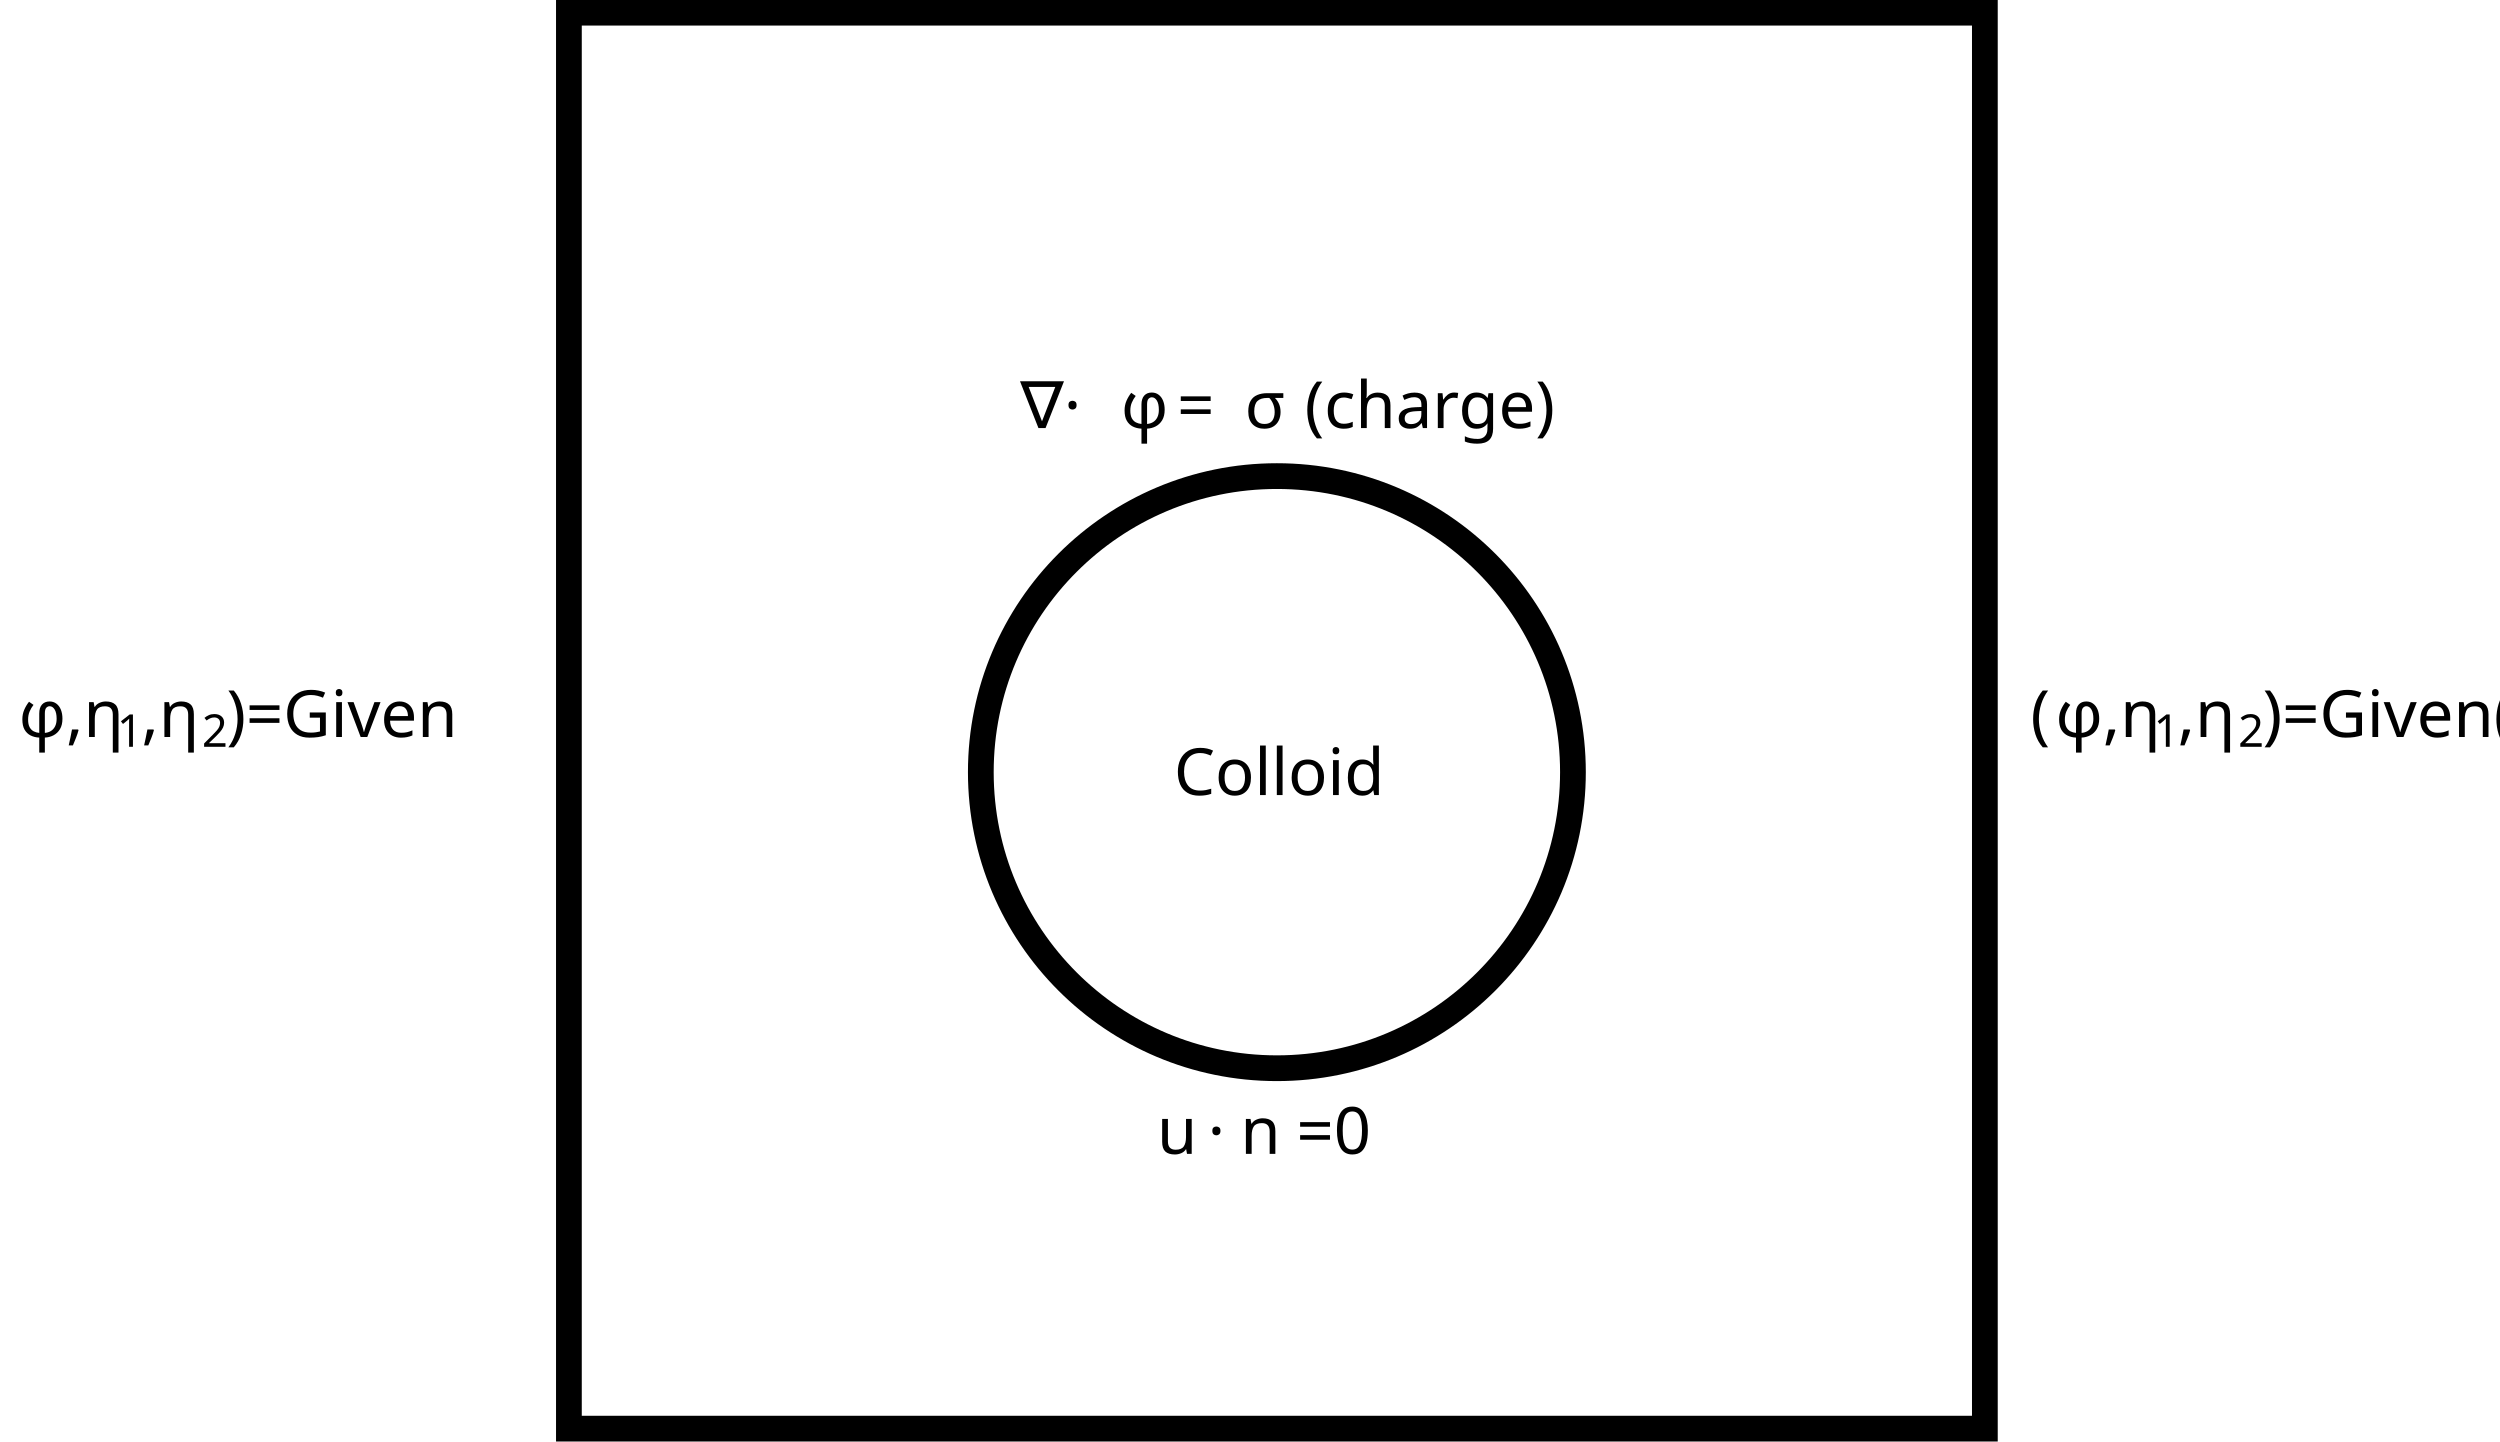
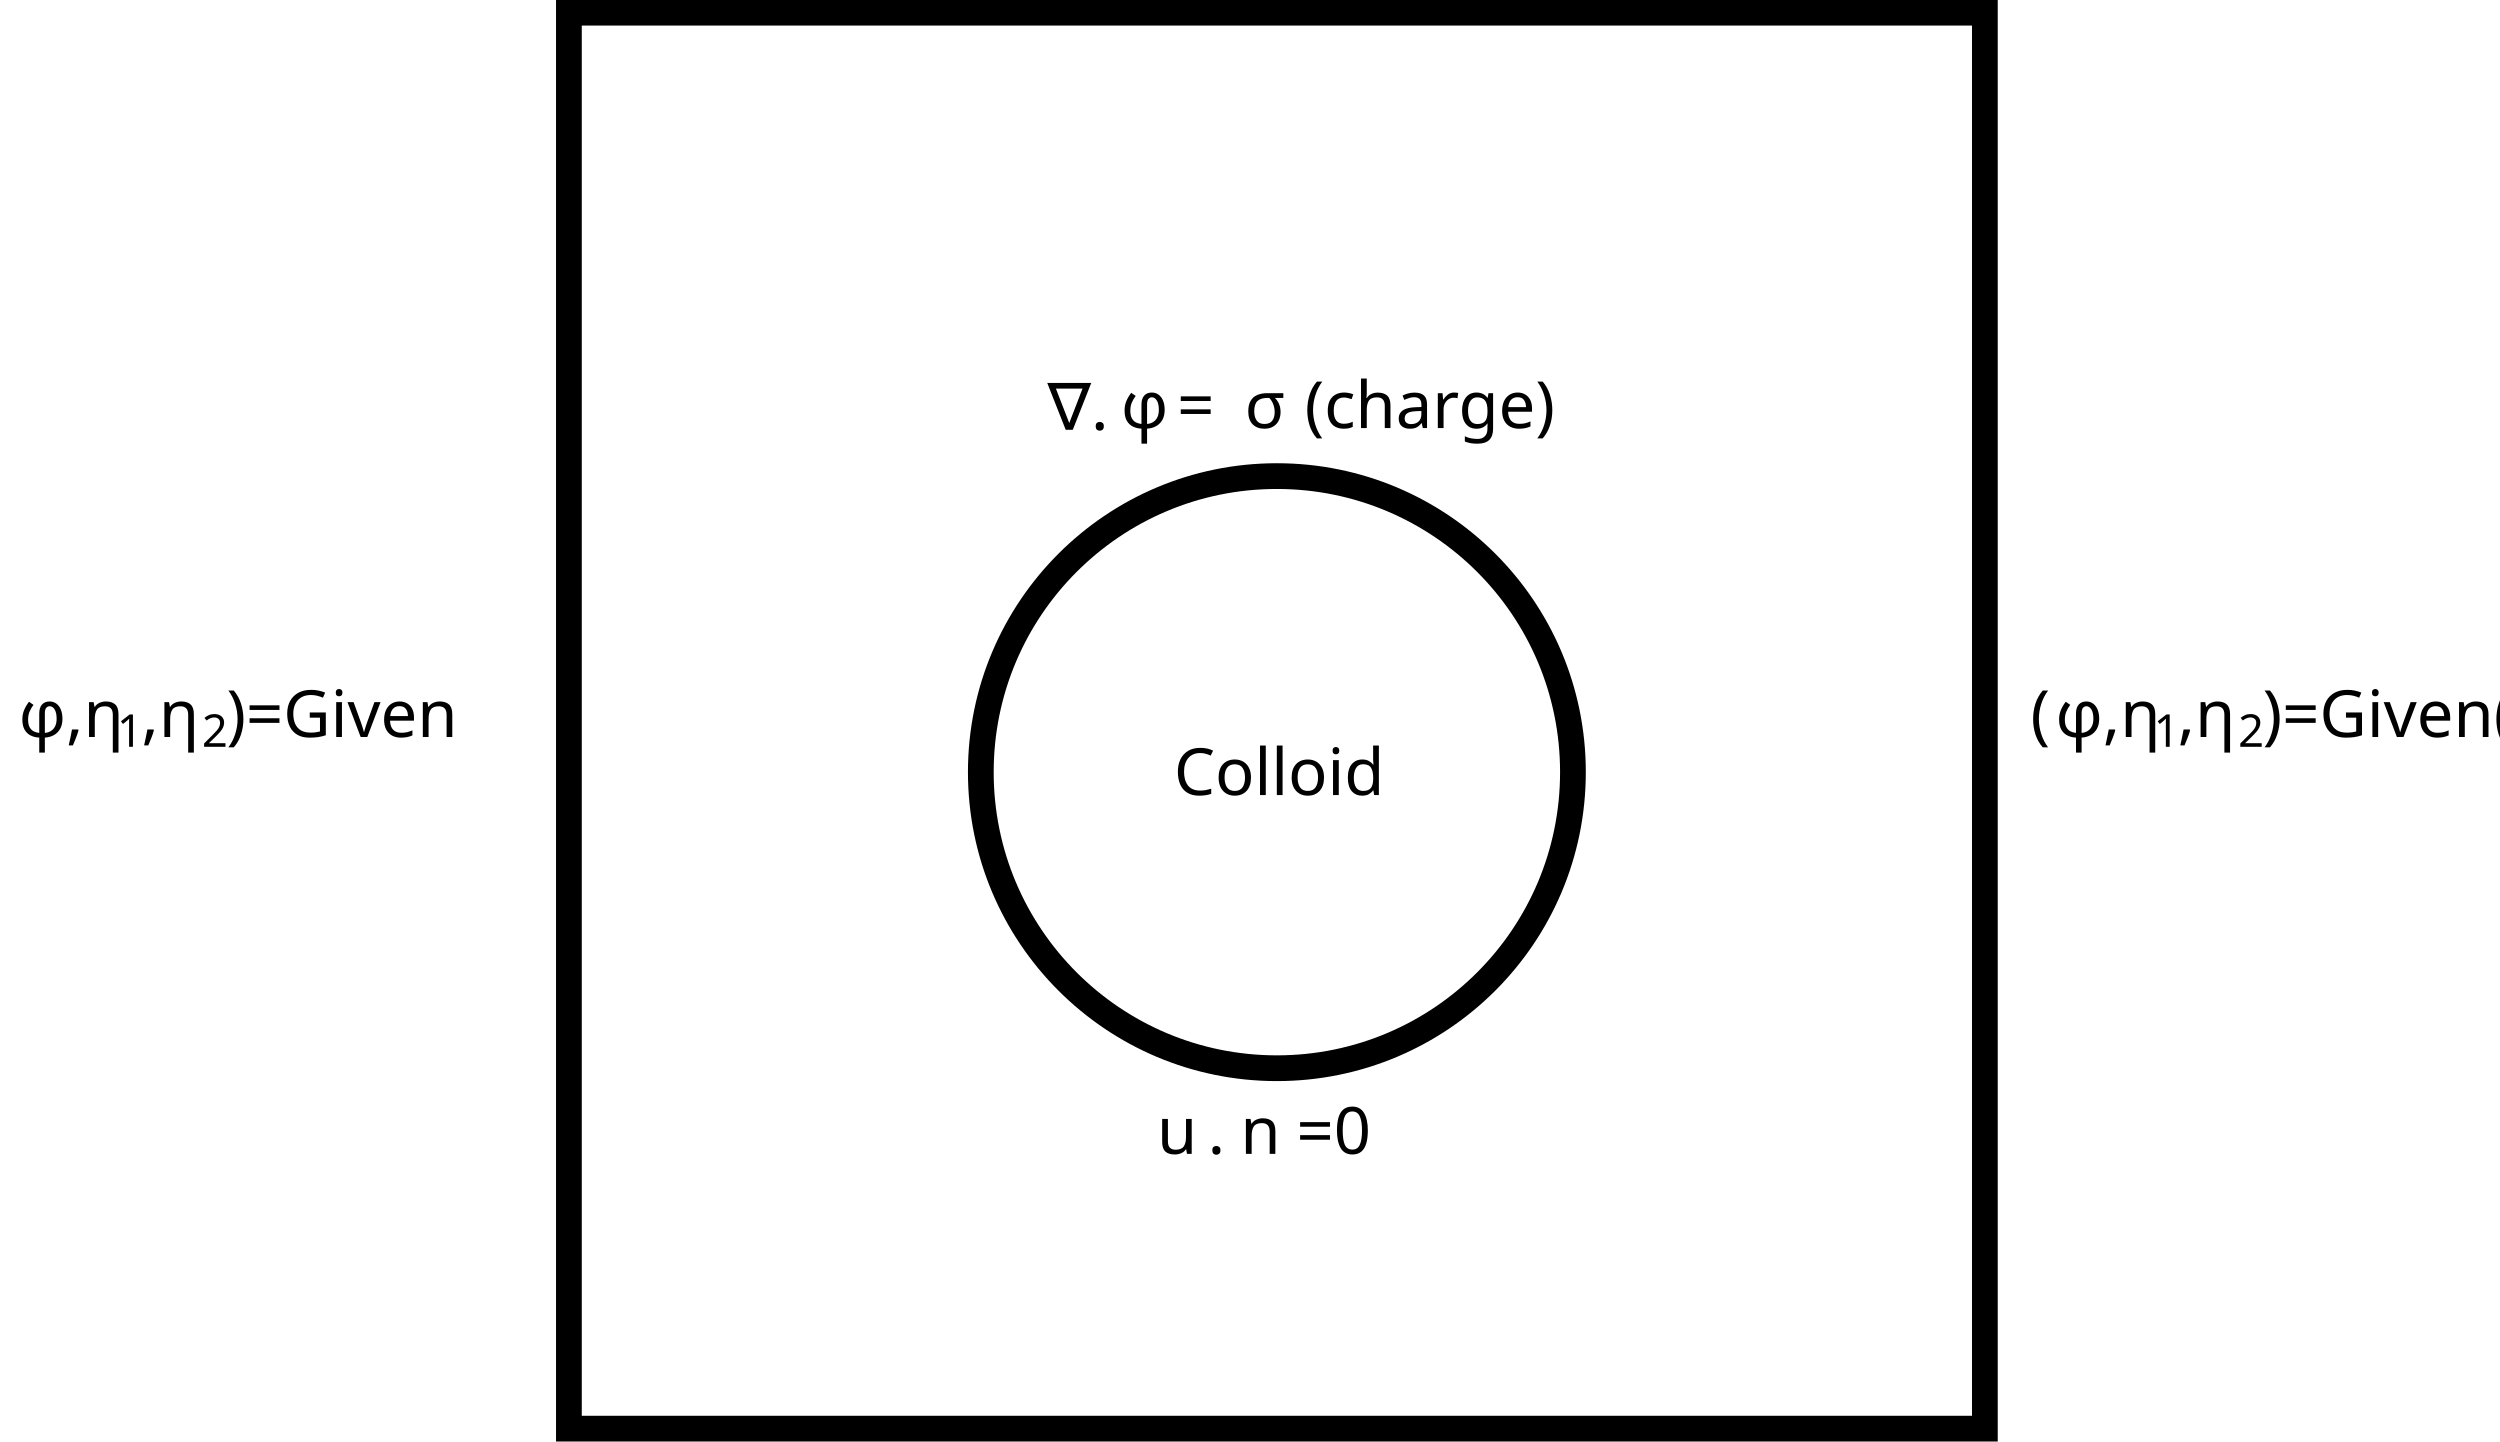
<svg xmlns="http://www.w3.org/2000/svg" viewBox="0 0 734.04 423.307" height="423.307" width="734.04" xml:space="preserve" id="svg2" version="1.1">
  <defs id="defs6" />
  <g transform="matrix(1.333333,0,0,-1.333333,0,423.3067)" id="g10">
    <g transform="scale(0.1)" id="g12">
      <path id="path14" style="fill:none;stroke:#000000;stroke-width:56.692;stroke-linecap:butt;stroke-linejoin:miter;stroke-miterlimit:10;stroke-dasharray:none;stroke-opacity:1" d="M 1252.79,1587.8 V 3146.86 H 4370.9 V 28.742 H 1252.79 Z" />
      <path id="path16" style="fill:none;stroke:#000000;stroke-width:56.692;stroke-linecap:butt;stroke-linejoin:miter;stroke-miterlimit:10;stroke-dasharray:none;stroke-opacity:1" d="m 3463.81,1474.42 v 0 c 0,360.07 -291.9,651.96 -651.97,651.96 -360.07,0 -651.96,-291.89 -651.96,-651.96 0,-360.07 291.89,-651.971 651.96,-651.971 360.07,0 651.97,291.901 651.97,651.971 z" />
      <g transform="scale(10)" id="g18">
-         <text id="text22" style="font-variant:normal;font-weight:normal;font-size:14.346px;font-family:CMSY10;-inkscape-font-specification:CMSY10;writing-mode:lr-tb;fill:#000000;fill-opacity:1;fill-rule:nonzero;stroke:none" transform="matrix(1,0,0,-1,224.664,223.211)">
-           <tspan id="tspan20" y="0" x="0 15.12">∇·</tspan>
+         <text id="text22" style="font-variant:normal;font-weight:normal;font-size:14.346px;font-family:CMSY10;-inkscape-font-specification:CMSY10;writing-mode:lr-tb;fill:#000000;fill-opacity:1;fill-rule:nonzero;stroke:none" transform="scale(1,-1)" x="230.664" y="-222.836">
+           <tspan id="tspan20" y="-222.836" x="230.664">∇<tspan style="font-style:normal;font-variant:normal;font-weight:normal;font-stretch:normal;font-family:sans-serif;-inkscape-font-specification:sans-serif" id="tspan860">.</tspan>
+           </tspan>
        </text>
        <text id="text26" style="font-variant:normal;font-weight:normal;font-size:14.346px;font-family:CMMI12;-inkscape-font-specification:CMMI12;writing-mode:lr-tb;fill:#000000;fill-opacity:1;fill-rule:nonzero;stroke:none" transform="matrix(1,0,0,-1,246.864,223.211)">
          <tspan id="tspan24" y="0" x="0">φ</tspan>
        </text>
        <text id="text30" style="font-variant:normal;font-weight:normal;font-size:14.346px;font-family:CMR12;-inkscape-font-specification:CMR12;writing-mode:lr-tb;fill:#000000;fill-opacity:1;fill-rule:nonzero;stroke:none" transform="matrix(1,0,0,-1,259.2242,223.211)">
          <tspan id="tspan28" y="0" x="0">=</tspan>
        </text>
        <text id="text34" style="font-variant:normal;font-weight:normal;font-size:14.346px;font-family:CMMI12;-inkscape-font-specification:CMMI12;writing-mode:lr-tb;fill:#000000;fill-opacity:1;fill-rule:nonzero;stroke:none" transform="matrix(1,0,0,-1,274.1043,223.211)">
          <tspan id="tspan32" y="0" x="0">σ</tspan>
        </text>
        <text id="text38" style="font-variant:normal;font-weight:normal;font-size:14.346px;font-family:CMR12;-inkscape-font-specification:CMR12;writing-mode:lr-tb;fill:#000000;fill-opacity:1;fill-rule:nonzero;stroke:none" transform="matrix(1,0,0,-1,287.3043,223.211)">
          <tspan id="tspan36" y="0" x="0 5.52 11.4 19.2 26.28 31.8 38.88 45.12">(charge)</tspan>
        </text>
        <text id="text42" style="font-variant:normal;font-weight:normal;font-size:14.346px;font-family:CMMI12;-inkscape-font-specification:CMMI12;writing-mode:lr-tb;fill:#000000;fill-opacity:1;fill-rule:nonzero;stroke:none" transform="matrix(1,0,0,-1,254.784,63.391)">
          <tspan id="tspan40" y="0" x="0">u</tspan>
        </text>
        <text id="text46" style="font-variant:normal;font-weight:normal;font-size:14.346px;font-family:CMSY10;-inkscape-font-specification:CMSY10;writing-mode:lr-tb;fill:#000000;fill-opacity:1;fill-rule:nonzero;stroke:none" transform="matrix(1,0,0,-1,265.9442,63.391)">
-           <tspan id="tspan44" y="0" x="0">·</tspan>
+           <tspan id="tspan44" y="0" x="0" style="-inkscape-font-specification:sans-serif;font-family:sans-serif;font-weight:normal;font-style:normal;font-stretch:normal;font-variant:normal">.</tspan>
        </text>
        <text id="text50" style="font-variant:normal;font-weight:normal;font-size:14.346px;font-family:CMMI12;-inkscape-font-specification:CMMI12;writing-mode:lr-tb;fill:#000000;fill-opacity:1;fill-rule:nonzero;stroke:none" transform="matrix(1,0,0,-1,273.1442,63.391)">
          <tspan id="tspan48" y="0" x="0">n</tspan>
        </text>
        <text id="text56" style="font-variant:normal;font-weight:normal;font-size:14.346px;font-family:CMR12;-inkscape-font-specification:CMR12;writing-mode:lr-tb;fill:#000000;fill-opacity:1;fill-rule:nonzero;stroke:none" transform="matrix(1,0,0,-1,285.5044,63.391)">
          <tspan id="tspan52" y="0" x="0 14.88">=0</tspan>
          <tspan id="tspan54" y="-91.789" x="161.635">(</tspan>
        </text>
        <text id="text60" style="font-variant:normal;font-weight:normal;font-size:14.346px;font-family:CMMI12;-inkscape-font-specification:CMMI12;writing-mode:lr-tb;fill:#000000;fill-opacity:1;fill-rule:nonzero;stroke:none" transform="matrix(1,0,0,-1,452.6593,155.1797)">
          <tspan id="tspan58" y="0" x="0 8.28 14.64">φ,η</tspan>
        </text>
        <text id="text64" style="font-variant:normal;font-weight:normal;font-size:9.963px;font-family:CMR10;-inkscape-font-specification:CMR10;writing-mode:lr-tb;fill:#000000;fill-opacity:1;fill-rule:nonzero;stroke:none" transform="matrix(1,0,0,-1,474.2593,153.0195)">
          <tspan id="tspan62" y="0" x="0">1</tspan>
        </text>
        <text id="text68" style="font-variant:normal;font-weight:normal;font-size:14.346px;font-family:CMMI12;-inkscape-font-specification:CMMI12;writing-mode:lr-tb;fill:#000000;fill-opacity:1;fill-rule:nonzero;stroke:none" transform="matrix(1,0,0,-1,479.5394,155.1797)">
          <tspan id="tspan66" y="0" x="0 6.36">,η</tspan>
        </text>
        <text id="text72" style="font-variant:normal;font-weight:normal;font-size:9.963px;font-family:CMR10;-inkscape-font-specification:CMR10;writing-mode:lr-tb;fill:#000000;fill-opacity:1;fill-rule:nonzero;stroke:none" transform="matrix(1,0,0,-1,492.8593,153.0195)">
          <tspan id="tspan70" y="0" x="0">2</tspan>
        </text>
        <text id="text76" style="font-variant:normal;font-weight:normal;font-size:14.346px;font-family:CMR12;-inkscape-font-specification:CMR12;writing-mode:lr-tb;fill:#000000;fill-opacity:1;fill-rule:nonzero;stroke:none" transform="matrix(1,0,0,-1,498.2593,155.1797)">
          <tspan id="tspan74" y="0" x="0 5.52 16.44 27.48 31.44 38.52 44.76 -499.637">)=Given(</tspan>
        </text>
        <text id="text80" style="font-variant:normal;font-weight:normal;font-size:14.346px;font-family:CMMI12;-inkscape-font-specification:CMMI12;writing-mode:lr-tb;fill:#000000;fill-opacity:1;fill-rule:nonzero;stroke:none" transform="matrix(1,0,0,-1,4.14222,155.1797)">
          <tspan id="tspan78" y="0" x="0 8.28 14.64">φ,η</tspan>
        </text>
        <text id="text84" style="font-variant:normal;font-weight:normal;font-size:9.963px;font-family:CMR10;-inkscape-font-specification:CMR10;writing-mode:lr-tb;fill:#000000;fill-opacity:1;fill-rule:nonzero;stroke:none" transform="matrix(1,0,0,-1,25.74222,153.0195)">
          <tspan id="tspan82" y="0" x="0">1</tspan>
        </text>
        <text id="text88" style="font-variant:normal;font-weight:normal;font-size:14.346px;font-family:CMMI12;-inkscape-font-specification:CMMI12;writing-mode:lr-tb;fill:#000000;fill-opacity:1;fill-rule:nonzero;stroke:none" transform="matrix(1,0,0,-1,31.14222,155.1797)">
          <tspan id="tspan86" y="0" x="0 6.36">,η</tspan>
        </text>
        <text id="text92" style="font-variant:normal;font-weight:normal;font-size:9.963px;font-family:CMR10;-inkscape-font-specification:CMR10;writing-mode:lr-tb;fill:#000000;fill-opacity:1;fill-rule:nonzero;stroke:none" transform="matrix(1,0,0,-1,44.46212,153.0195)">
          <tspan id="tspan90" y="0" x="0">2</tspan>
        </text>
        <text id="text98" style="font-variant:normal;font-weight:normal;font-size:14.346px;font-family:CMR12;-inkscape-font-specification:CMR12;writing-mode:lr-tb;fill:#000000;fill-opacity:1;fill-rule:nonzero;stroke:none" transform="matrix(1,0,0,-1,49.86212,155.1797)">
          <tspan id="tspan94" y="0" x="0 5.52 21.12 32.16 36.12 43.2 49.44">)=Given</tspan>
          <tspan id="tspan96" y="12.778" x="208.645 218.845 225.925 229.885 233.845 240.925 244.885">Colloid</tspan>
        </text>
      </g>
    </g>
  </g>
</svg>
